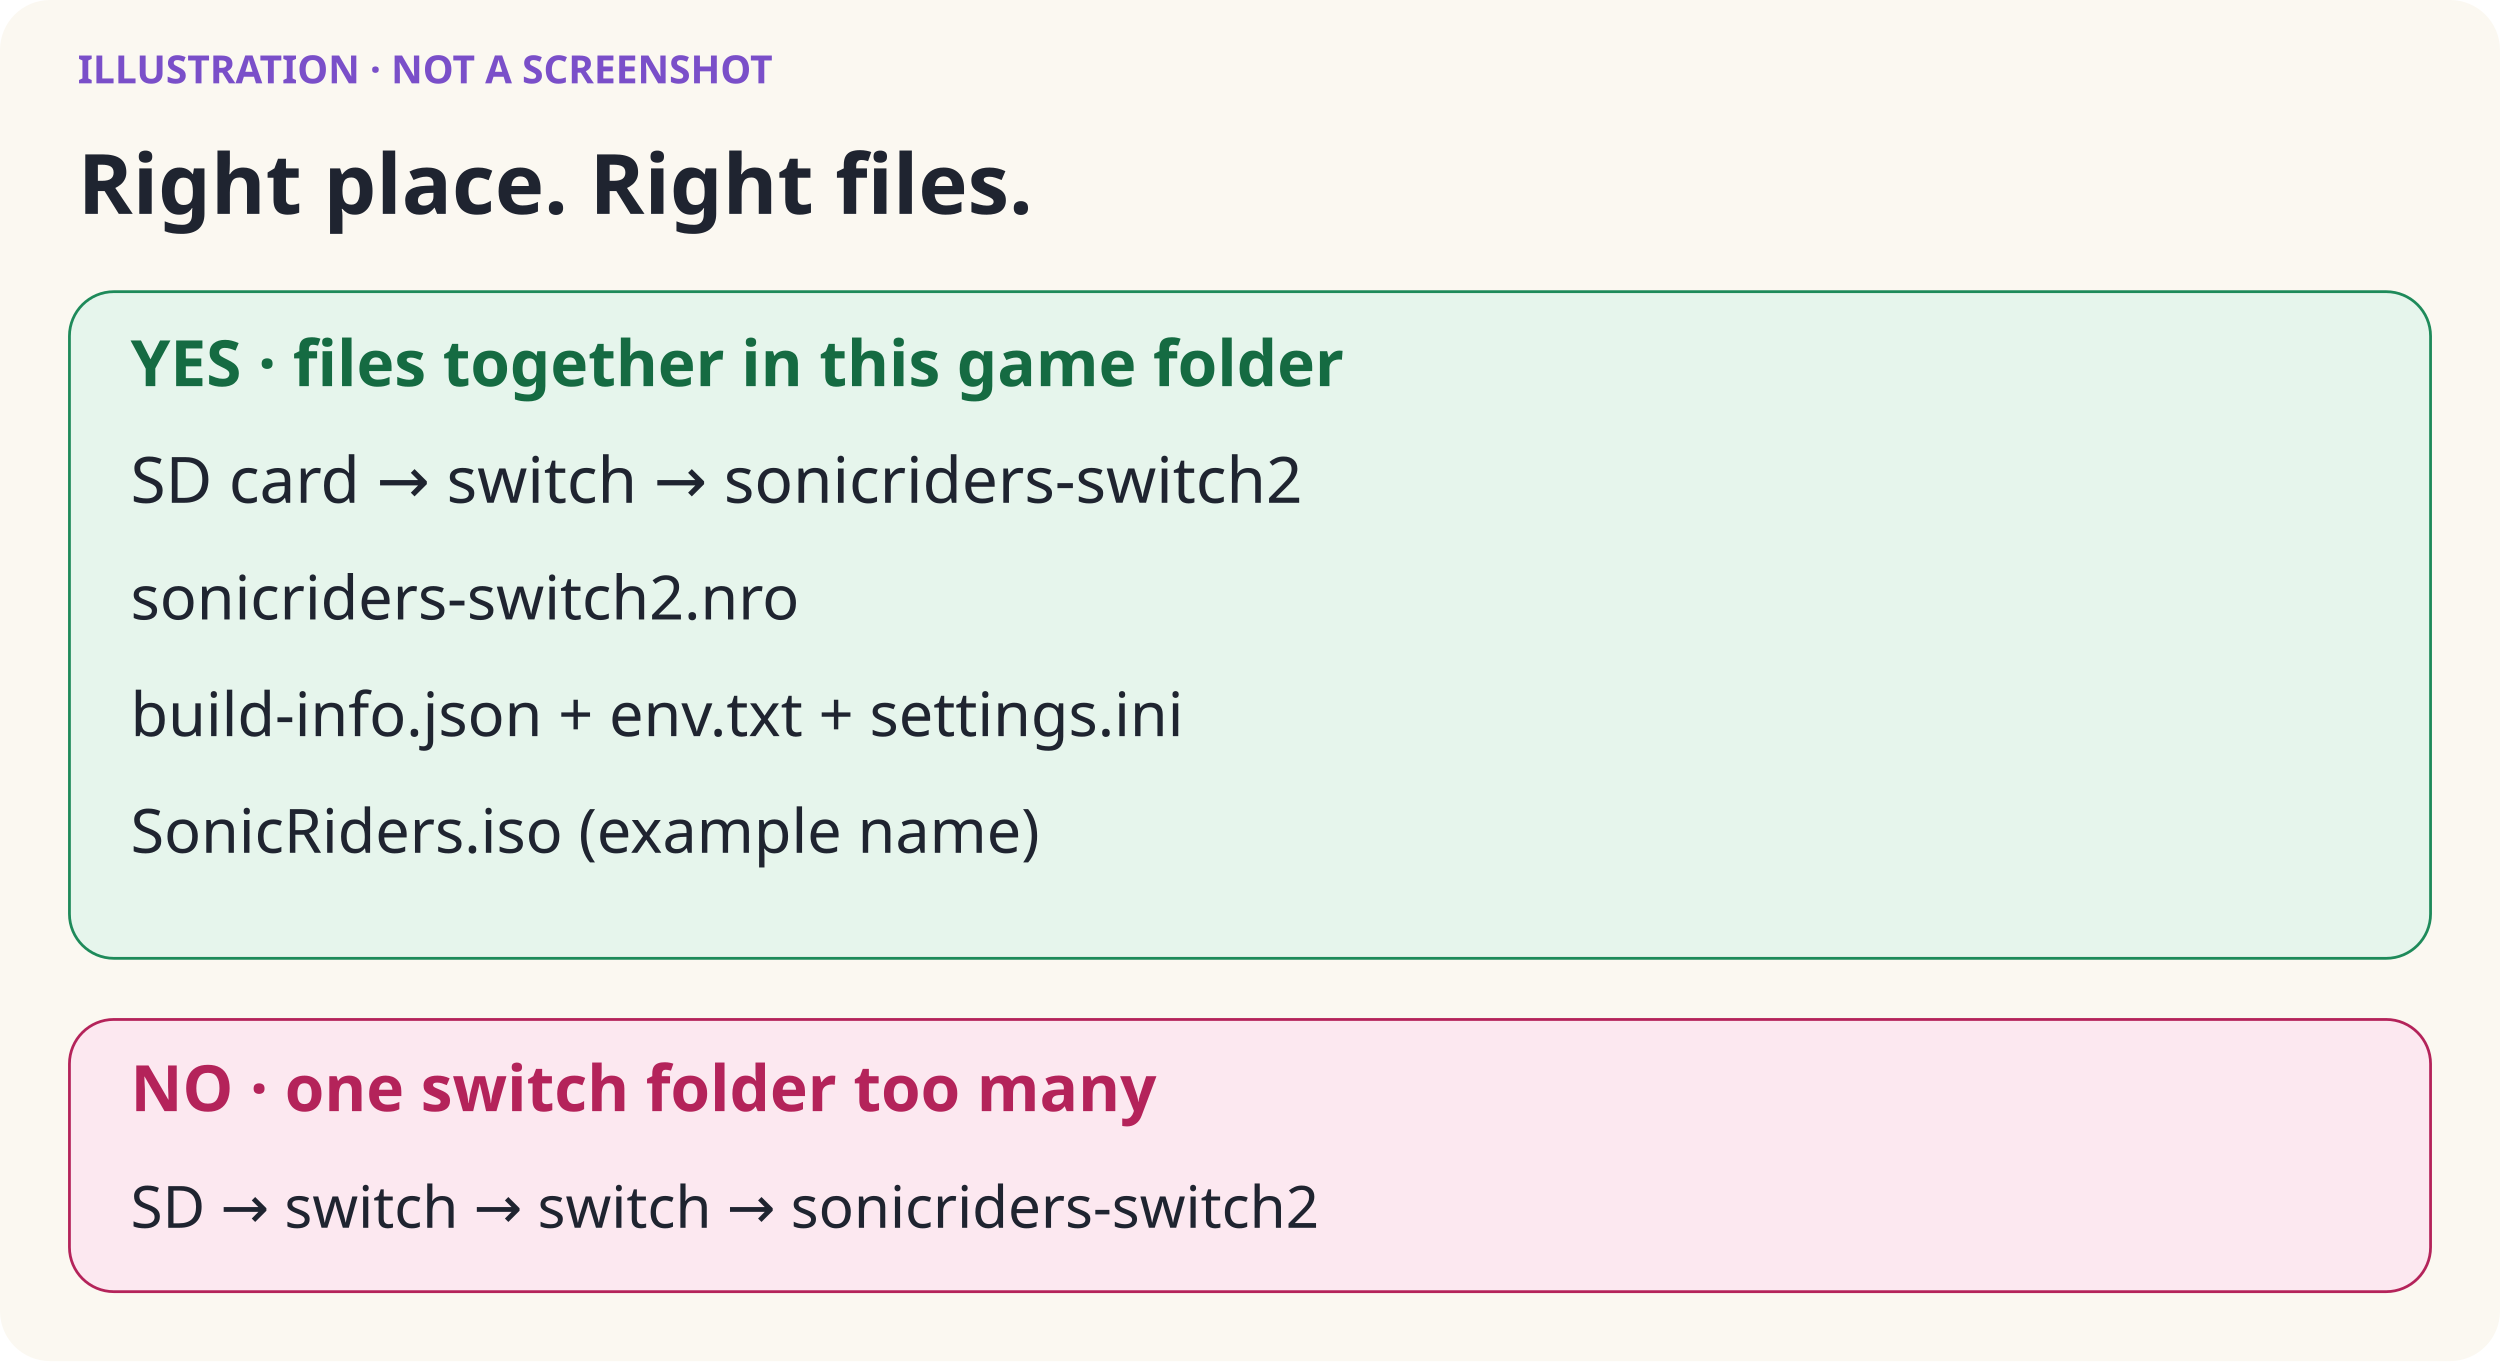
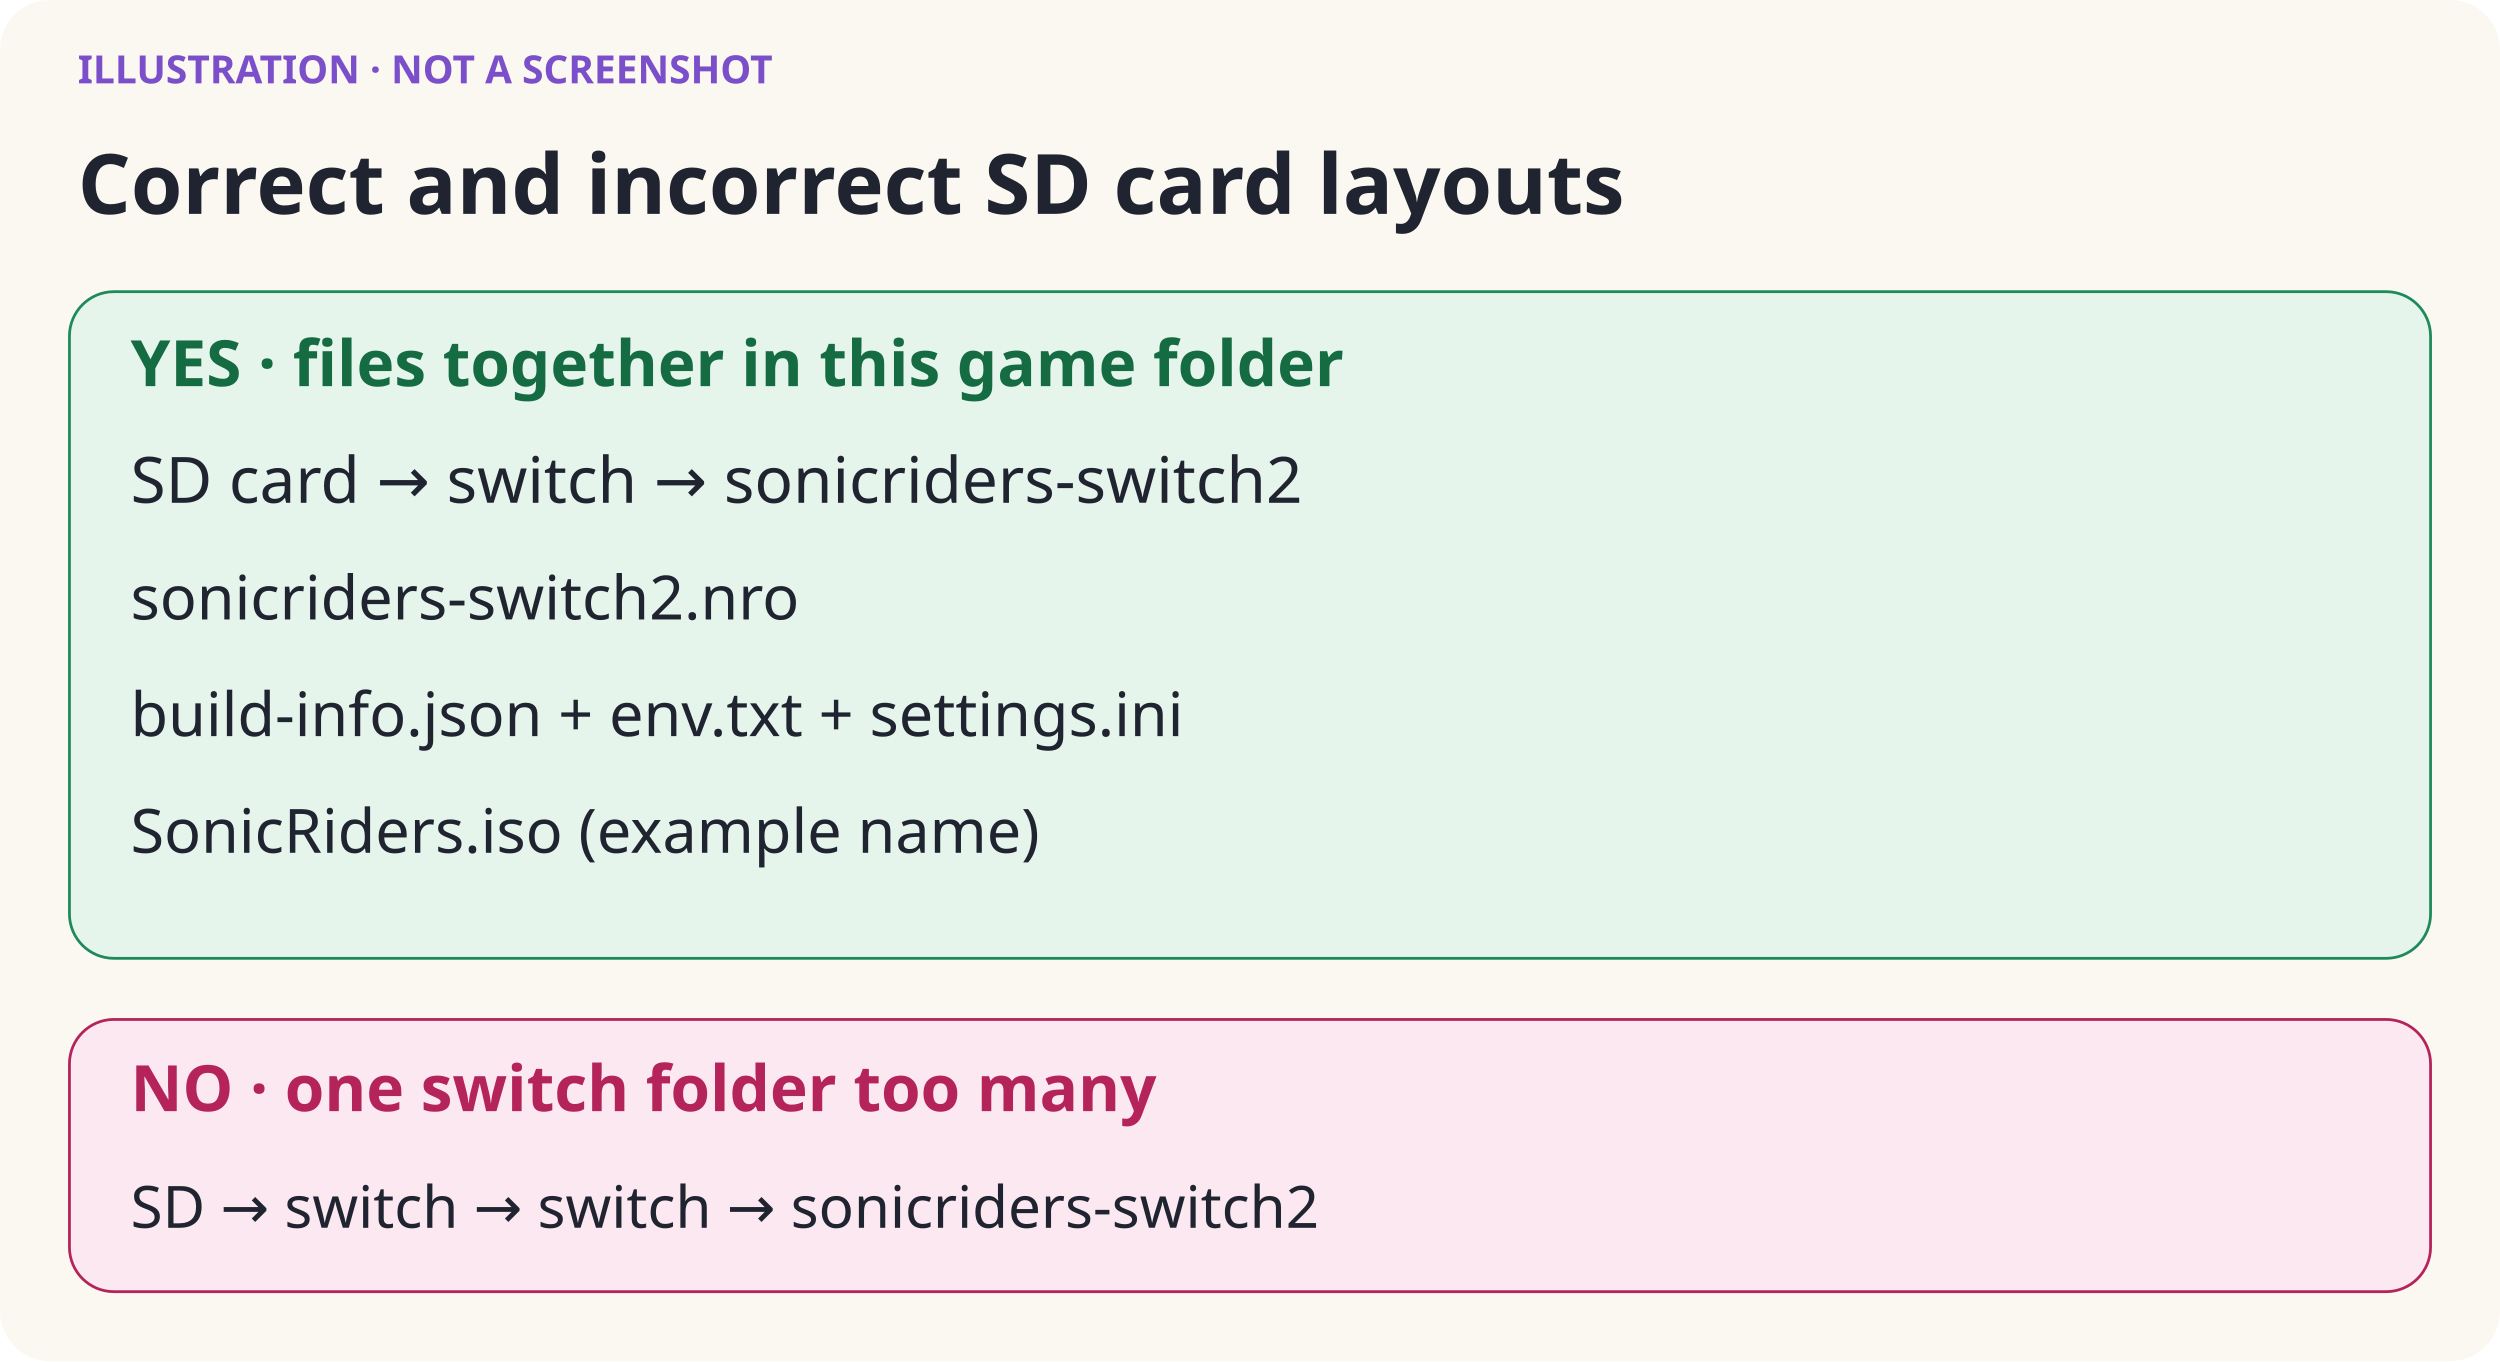
- <svg xmlns="http://www.w3.org/2000/svg" width="900" height="490" viewBox="0 0 900 490" role="img" aria-label="Right place. Right files.">
+ <svg xmlns="http://www.w3.org/2000/svg" width="900" height="490" viewBox="0 0 900 490" role="img" aria-label="Correct and incorrect SD card layouts">
  <rect width="900" height="490" rx="18" fill="#FBF8F1" />
  <g fill="#1F2430" font-family="Verdana, sans-serif">
    <text x="28" y="30" font-size="14" fill="#7A4FC9" font-weight="bold">ILLUSTRATION · NOT A SCREENSHOT</text>
-     <text x="28" y="77" font-size="30" font-weight="bold">Right place. Right files.</text>
+     <text x="28" y="77" font-size="30" font-weight="bold">Correct and incorrect SD card layouts</text>
    <rect x="25" y="105" width="850" height="240" rx="16" fill="#E6F5EC" stroke="#1E8A5A" />
    <text x="47" y="139" font-size="23" fill="#156B42" font-weight="bold">YES · files together in this game folder</text>
    <text x="47" y="181" font-size="23" fill="#1F2430">SD card → switch → sonicriders-switch2</text>
    <text x="47" y="223" font-size="22" fill="#1F2430">sonicriders-switch2.nro</text>
    <text x="47" y="265" font-size="22" fill="#1F2430">build-info.json + env.txt + settings.ini</text>
    <text x="47" y="307" font-size="22" fill="#1F2430">SonicRiders.iso  (example name)</text>
    <rect x="25" y="367" width="850" height="98" rx="16" fill="#FCE8F0" stroke="#B4235A" />
    <text x="47" y="400" font-size="23" fill="#B4235A" font-weight="bold">NO · one switch folder too many</text>
    <text x="47" y="442" font-size="21">SD → switch → switch → sonicriders-switch2</text>
  </g>
</svg>
